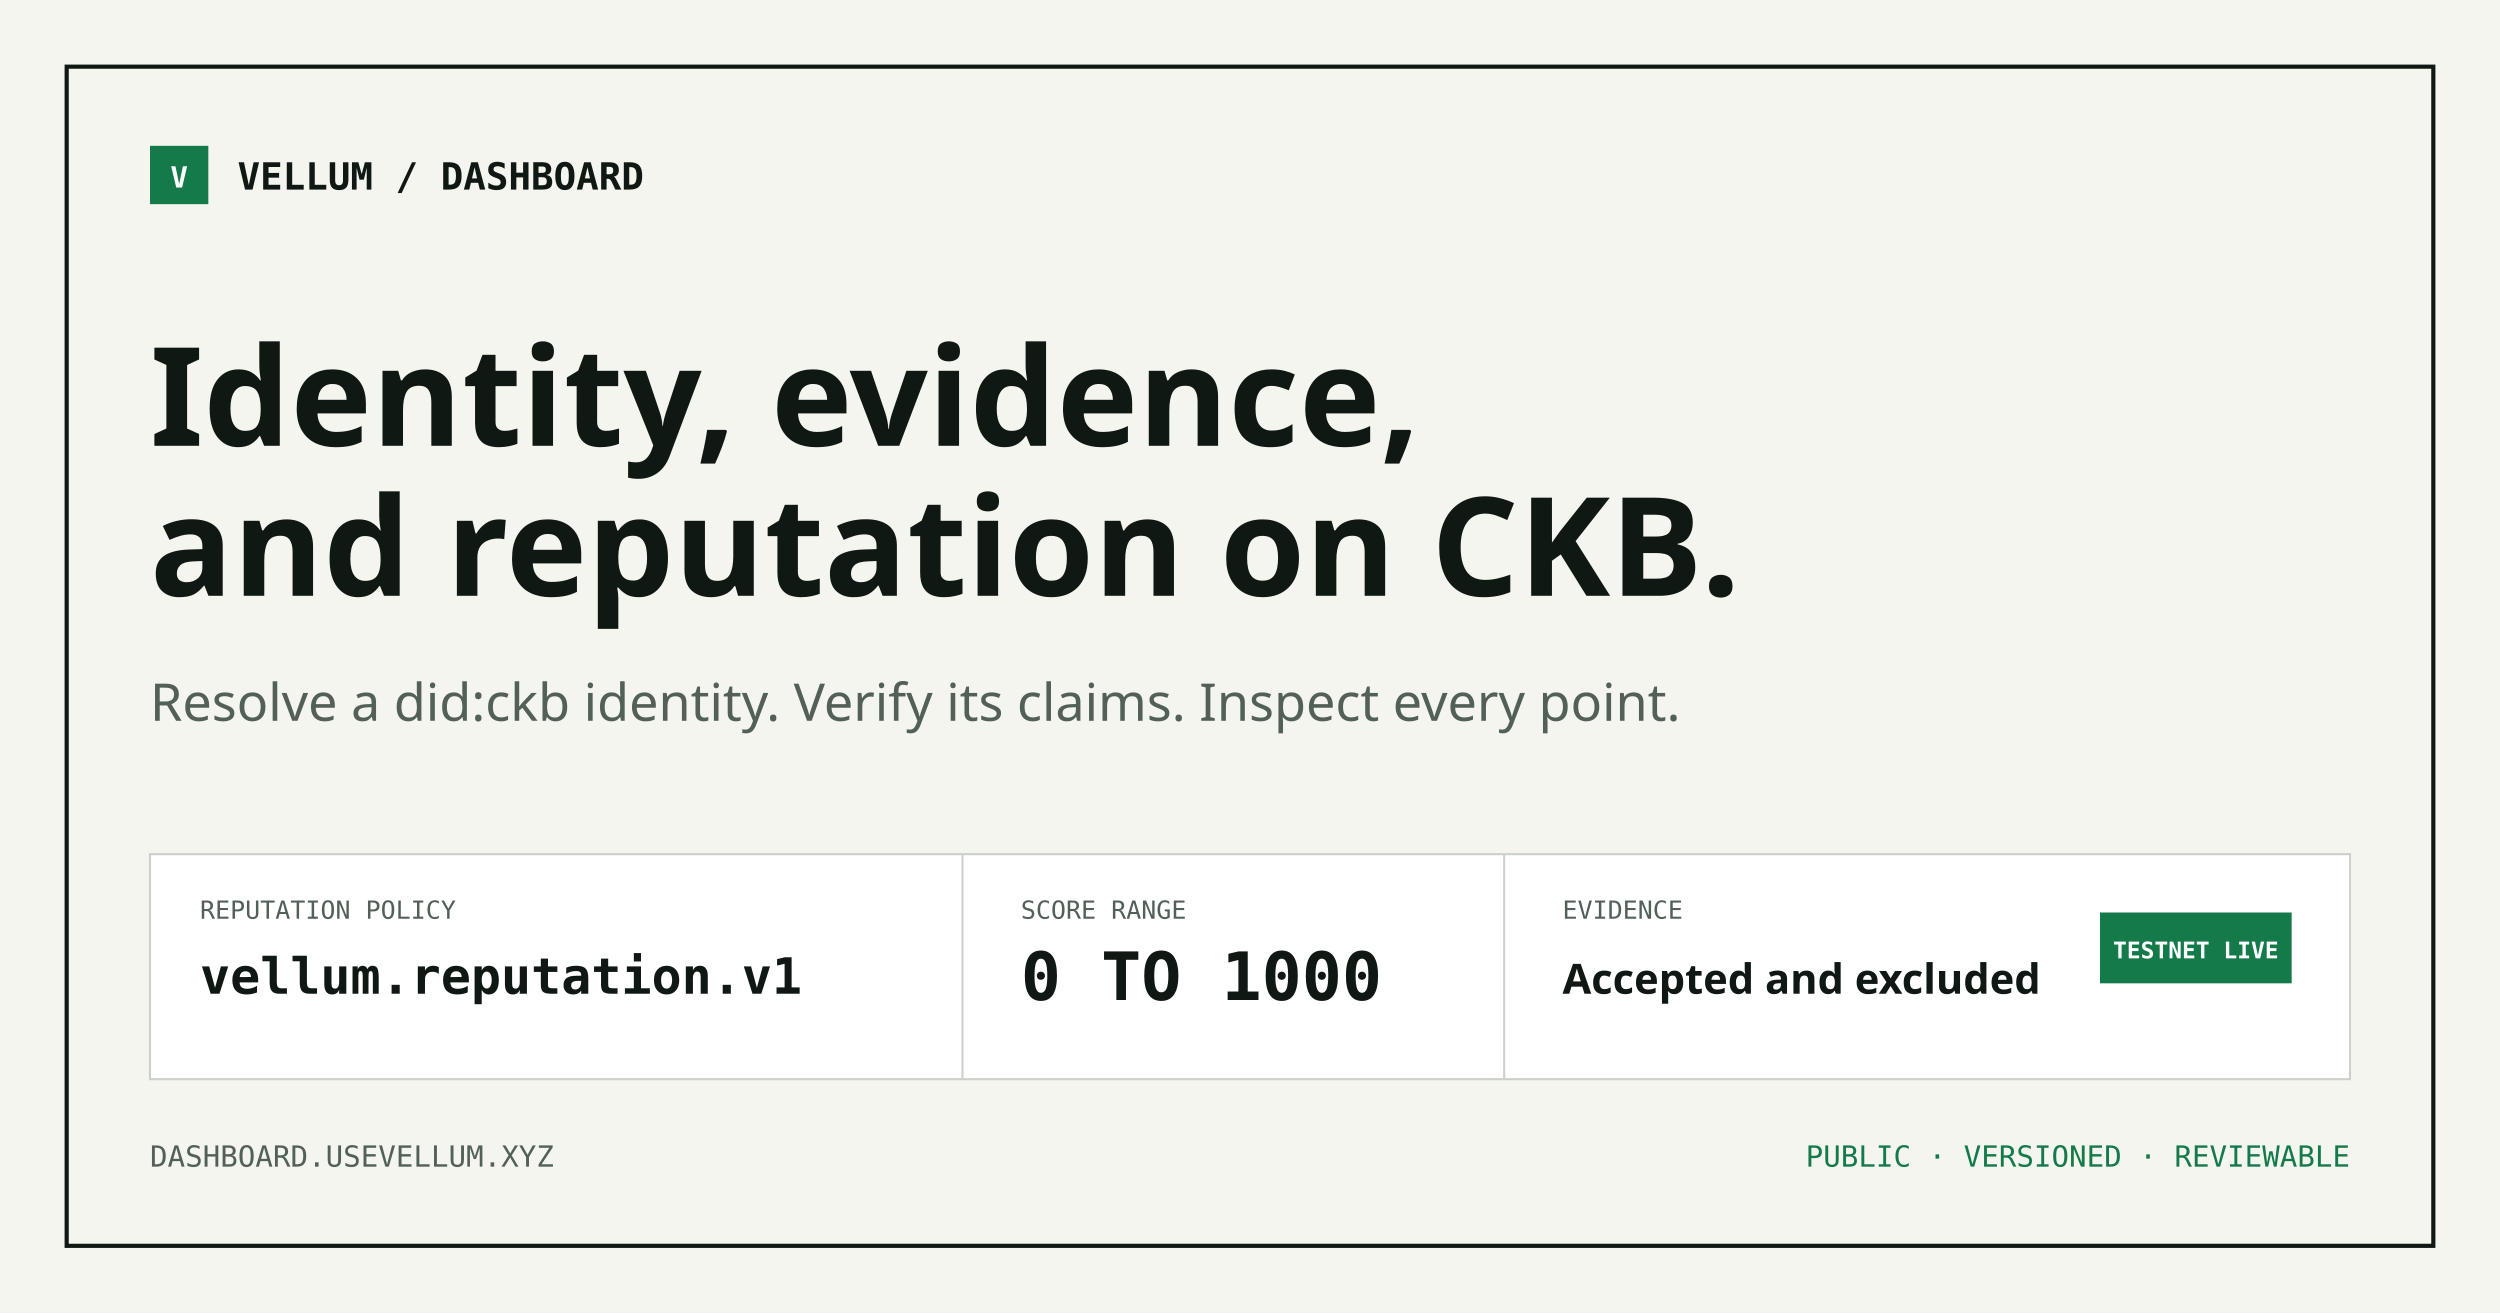
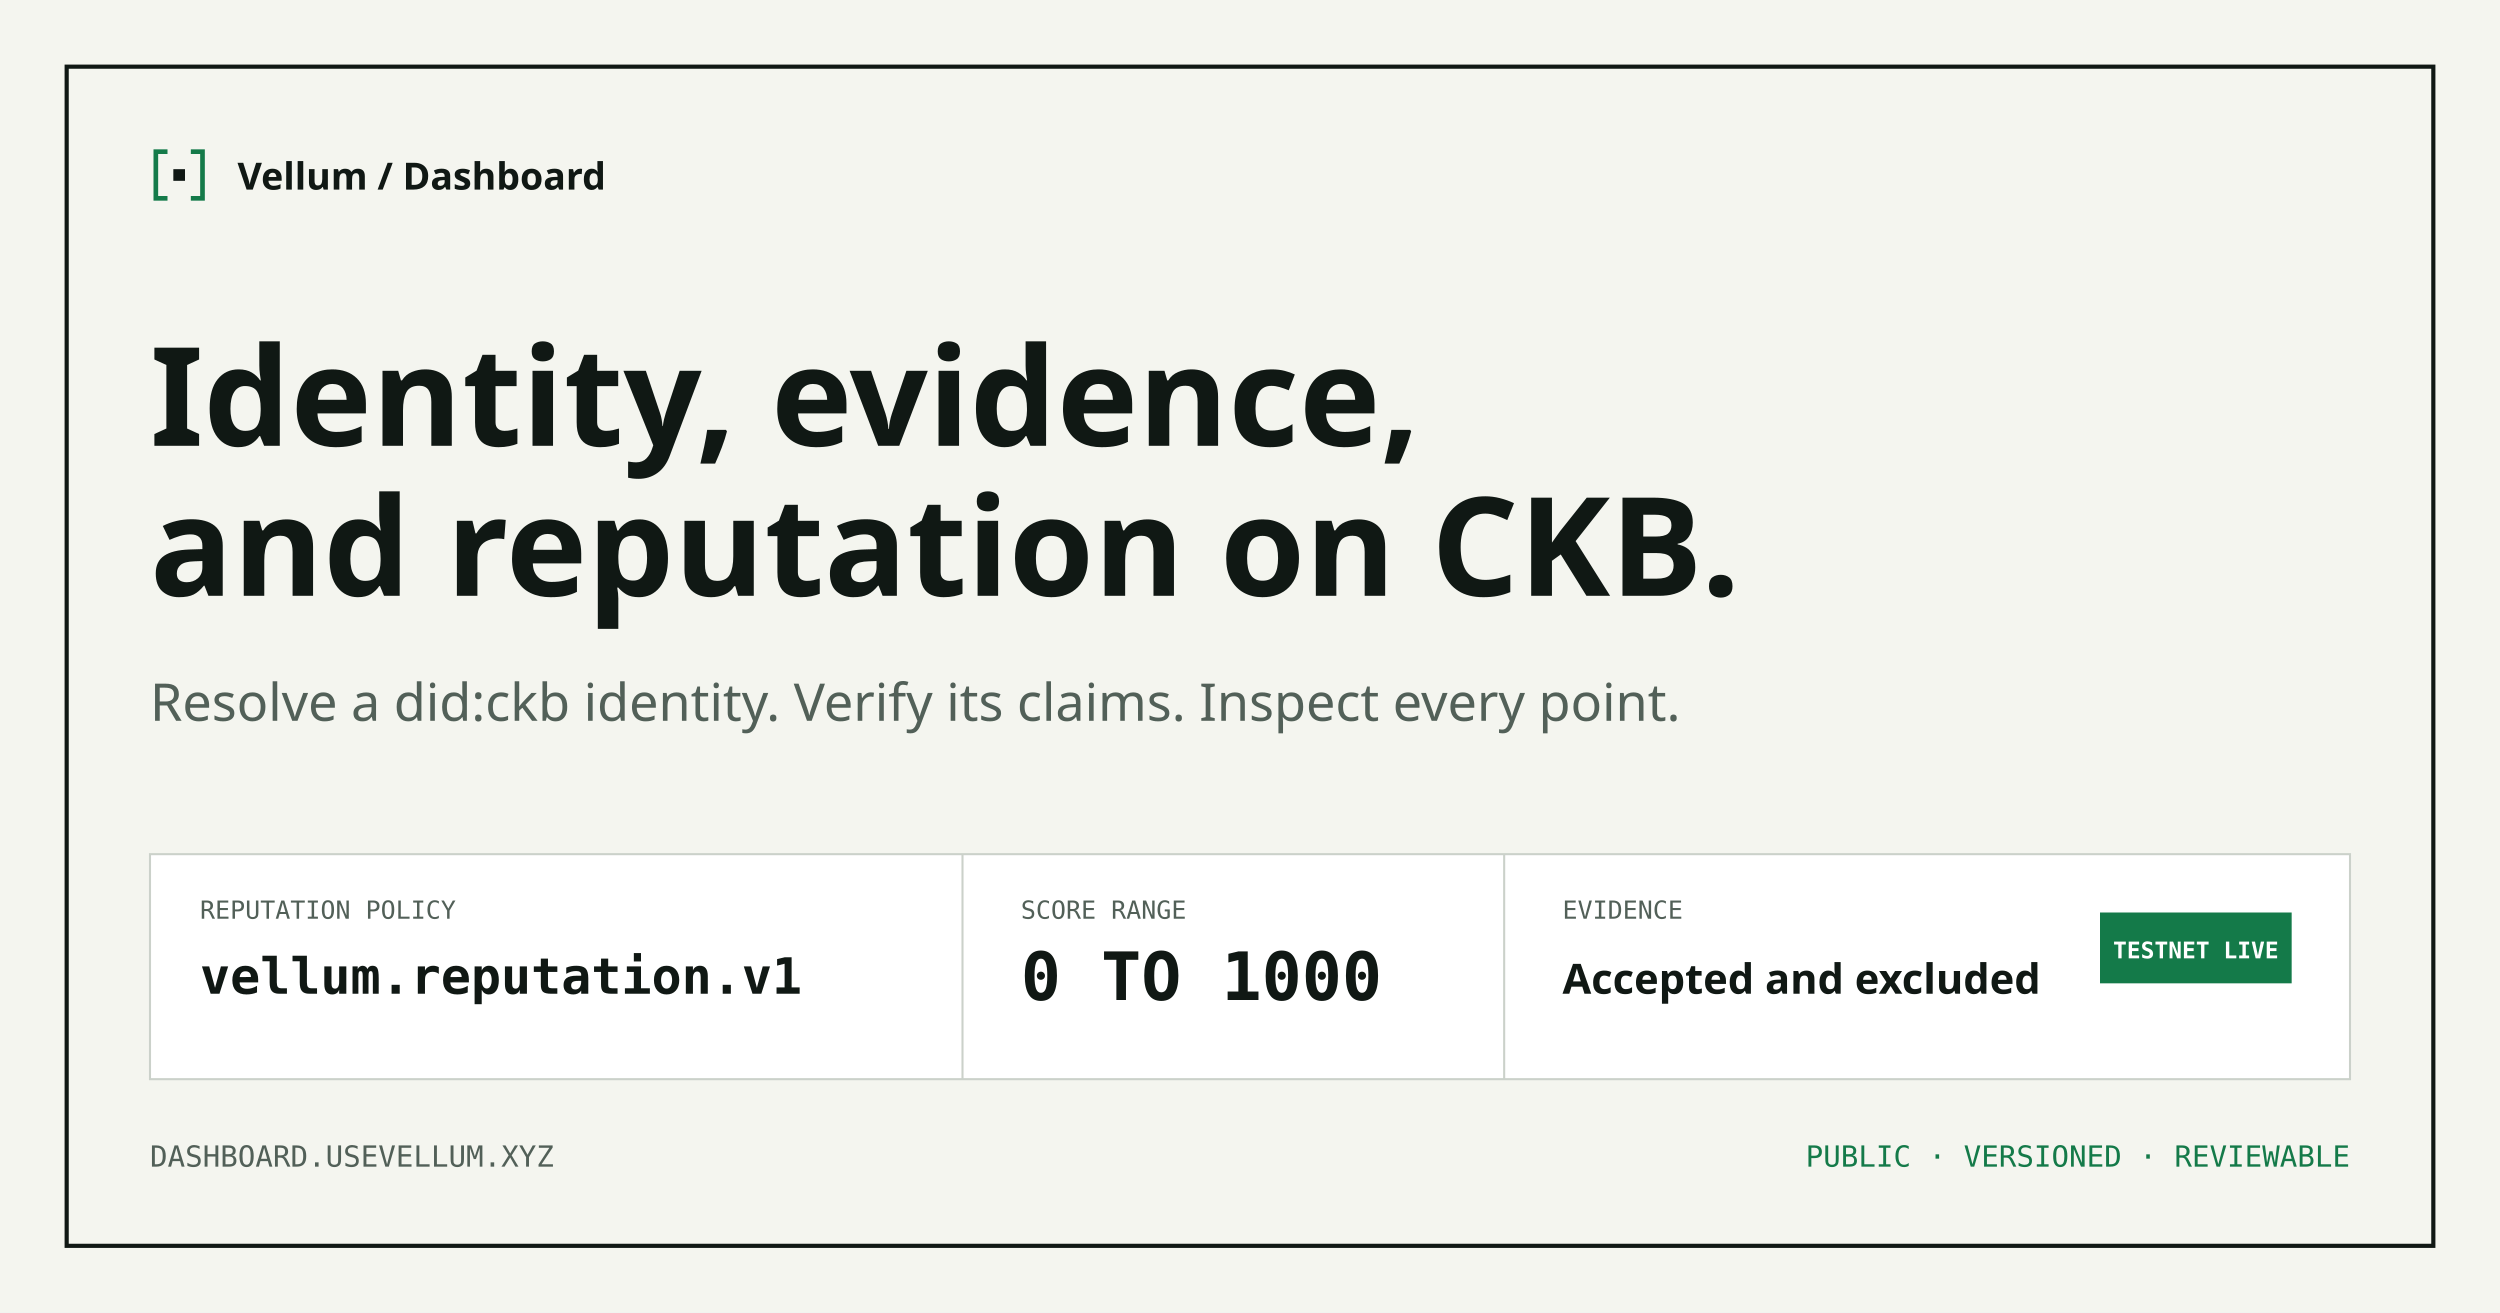
<svg xmlns="http://www.w3.org/2000/svg" viewBox="0 0 1200 630" width="1200" height="630">
  <rect width="1200" height="630" fill="#f4f5ef" />
  <rect x="32" y="32" width="1136" height="566" fill="none" stroke="#101814" stroke-width="2" />
  <g transform="translate(72 70)">
-     <rect width="28" height="28" fill="#147a49" />
-     <text x="14" y="20" text-anchor="middle" font-family="ui-monospace, monospace" font-size="14" font-weight="700" fill="#ffffff">V</text>
-     <text x="42" y="21" font-family="ui-monospace, monospace" font-size="18" font-weight="600" fill="#101814">VELLUM / DASHBOARD</text>
+     <g transform="scale(1.4)">
+       <path d="M6 2H2v16h4" fill="none" stroke="#147a49" stroke-width="1.6" />
+       <path d="M14 2h4v16h-4" fill="none" stroke="#147a49" stroke-width="1.6" />
+       <rect x="8" y="8" width="4" height="4" fill="#101814" />
+     </g>
+     <text x="42" y="21" font-family="system-ui, sans-serif" font-size="18" font-weight="600" fill="#101814">Vellum / Dashboard</text>
  </g>
  <text x="72" y="214" font-family="system-ui, sans-serif" font-size="66" font-weight="600" fill="#101814">Identity, evidence,</text>
  <text x="72" y="286" font-family="system-ui, sans-serif" font-size="66" font-weight="600" fill="#101814">and reputation on CKB.</text>
  <text x="72" y="346" font-family="system-ui, sans-serif" font-size="25" fill="#526058">Resolve a did:ckb identity. Verify its claims. Inspect every point.</text>
  <g transform="translate(72 410)">
    <rect width="1056" height="108" fill="#ffffff" stroke="#cbd1ca" />
-     <text x="24" y="31" font-family="ui-monospace, monospace" font-size="12" fill="#526058">REPUTATION POLICY</text>
-     <text x="24" y="67" font-family="ui-monospace, monospace" font-size="24" font-weight="600" fill="#101814">vellum.reputation.v1</text>
+     <text x="24" y="31" font-family="Menlo, monospace" font-size="12" fill="#526058">REPUTATION POLICY</text>
+     <text x="24" y="67" font-family="Menlo, monospace" font-size="24" font-weight="600" fill="#101814">vellum.reputation.v1</text>
    <line x1="390" y1="0" x2="390" y2="108" stroke="#cbd1ca" />
-     <text x="418" y="31" font-family="ui-monospace, monospace" font-size="12" fill="#526058">SCORE RANGE</text>
-     <text x="418" y="70" font-family="ui-monospace, monospace" font-size="32" font-weight="600" fill="#101814">0 TO 1000</text>
+     <text x="418" y="31" font-family="Menlo, monospace" font-size="12" fill="#526058">SCORE RANGE</text>
+     <text x="418" y="70" font-family="Menlo, monospace" font-size="32" font-weight="600" fill="#101814">0 TO 1000</text>
    <line x1="650" y1="0" x2="650" y2="108" stroke="#cbd1ca" />
-     <text x="678" y="31" font-family="ui-monospace, monospace" font-size="12" fill="#526058">EVIDENCE</text>
+     <text x="678" y="31" font-family="Menlo, monospace" font-size="12" fill="#526058">EVIDENCE</text>
    <text x="678" y="67" font-family="system-ui, sans-serif" font-size="20" font-weight="600" fill="#101814">Accepted and excluded</text>
    <rect x="936" y="28" width="92" height="34" fill="#147a49" />
-     <text x="982" y="50" text-anchor="middle" font-family="ui-monospace, monospace" font-size="11" font-weight="600" fill="#ffffff">TESTNET LIVE</text>
+     <text x="982" y="50" text-anchor="middle" font-family="Menlo, monospace" font-size="11" font-weight="600" fill="#ffffff">TESTNET LIVE</text>
  </g>
-   <text x="72" y="560" font-family="ui-monospace, monospace" font-size="14" fill="#526058">DASHBOARD.USEVELLUM.XYZ</text>
-   <text x="1128" y="560" text-anchor="end" font-family="ui-monospace, monospace" font-size="14" fill="#147a49">PUBLIC · VERSIONED · REVIEWABLE</text>
+   <text x="72" y="560" font-family="Menlo, monospace" font-size="14" fill="#526058">DASHBOARD.USEVELLUM.XYZ</text>
+   <text x="1128" y="560" text-anchor="end" font-family="Menlo, monospace" font-size="14" fill="#147a49">PUBLIC · VERSIONED · REVIEWABLE</text>
</svg>
